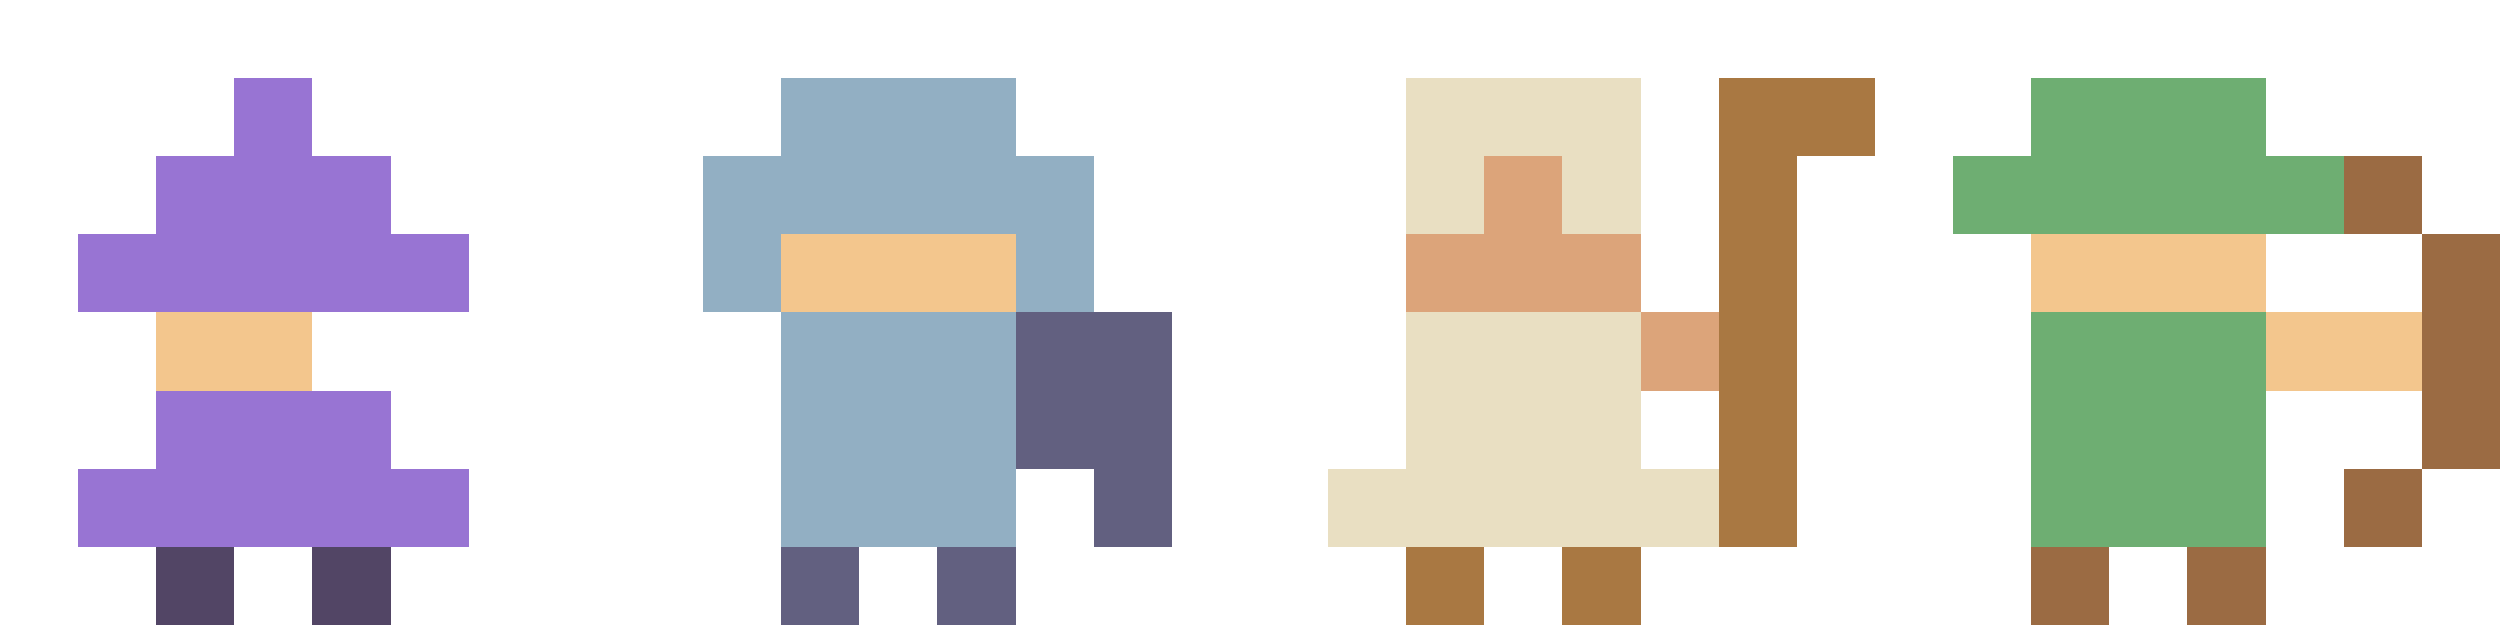
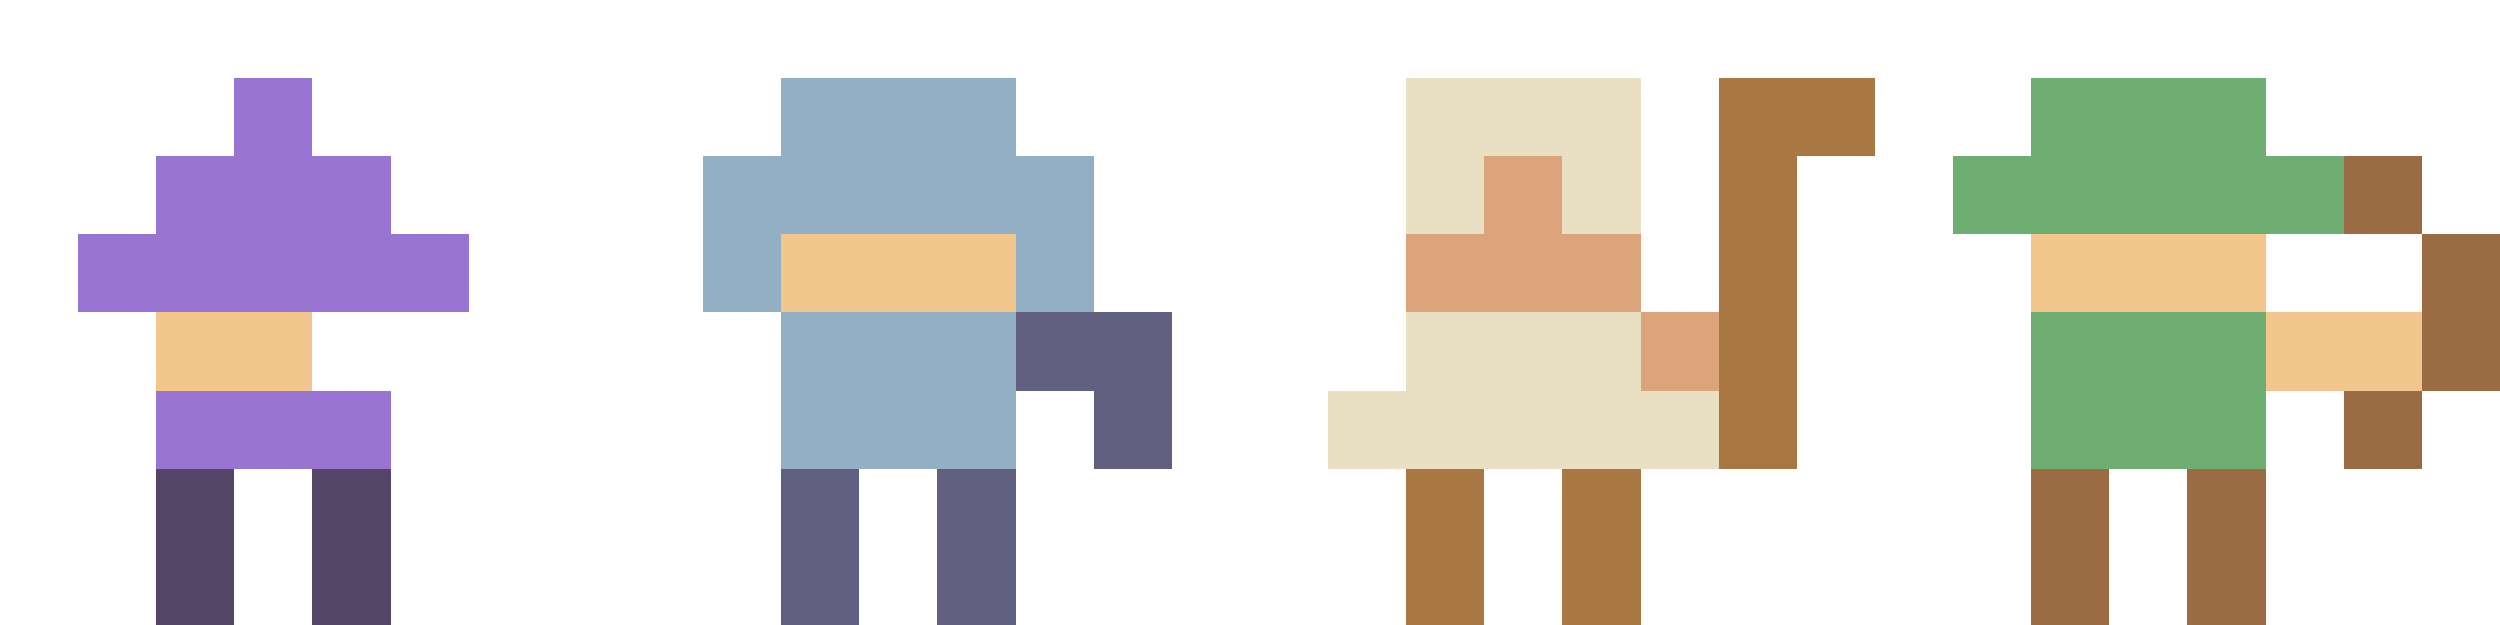
- <svg xmlns="http://www.w3.org/2000/svg" width="32" height="8" viewBox="0 0 32 8" shape-rendering="crispEdges" role="img" aria-label="Dört karakterin renkli hali yan yana">
+ <svg xmlns="http://www.w3.org/2000/svg" width="32" height="8" viewBox="0 0 32 8" shape-rendering="crispEdges" role="img" aria-label="Dört karakterin yürüyüş frame 2">
  <rect x="3" y="1" width="1" height="1" fill="#9874d3" />
  <rect x="10" y="1" width="3" height="1" fill="#92afc3" />
  <rect x="18" y="1" width="3" height="1" fill="#e9dfc2" />
  <rect x="22" y="1" width="2" height="1" fill="#a97842" />
  <rect x="26" y="1" width="3" height="1" fill="#6eae72" />
  <rect x="2" y="2" width="3" height="1" fill="#9874d3" />
  <rect x="9" y="2" width="5" height="1" fill="#92afc3" />
  <rect x="18" y="2" width="1" height="1" fill="#e9dfc2" />
  <rect x="19" y="2" width="1" height="1" fill="#dca47a" />
  <rect x="20" y="2" width="1" height="1" fill="#e9dfc2" />
  <rect x="22" y="2" width="1" height="1" fill="#a97842" />
  <rect x="25" y="2" width="5" height="1" fill="#6eae72" />
  <rect x="30" y="2" width="1" height="1" fill="#9b6b43" />
  <rect x="1" y="3" width="5" height="1" fill="#9874d3" />
  <rect x="9" y="3" width="1" height="1" fill="#92afc3" />
  <rect x="10" y="3" width="3" height="1" fill="#f3c68d" />
  <rect x="13" y="3" width="1" height="1" fill="#92afc3" />
  <rect x="18" y="3" width="3" height="1" fill="#dca47a" />
  <rect x="22" y="3" width="1" height="1" fill="#a97842" />
  <rect x="26" y="3" width="3" height="1" fill="#f3c68d" />
  <rect x="31" y="3" width="1" height="1" fill="#9b6b43" />
  <rect x="2" y="4" width="2" height="1" fill="#f3c68d" />
  <rect x="10" y="4" width="3" height="1" fill="#92afc3" />
  <rect x="13" y="4" width="2" height="1" fill="#626080" />
  <rect x="18" y="4" width="3" height="1" fill="#e9dfc2" />
  <rect x="21" y="4" width="1" height="1" fill="#dca47a" />
  <rect x="22" y="4" width="1" height="1" fill="#a97842" />
  <rect x="26" y="4" width="3" height="1" fill="#6eae72" />
  <rect x="29" y="4" width="2" height="1" fill="#f3c68d" />
  <rect x="31" y="4" width="1" height="1" fill="#9b6b43" />
  <rect x="2" y="5" width="3" height="1" fill="#9874d3" />
  <rect x="10" y="5" width="3" height="1" fill="#92afc3" />
-   <rect x="13" y="5" width="2" height="1" fill="#626080" />
-   <rect x="18" y="5" width="3" height="1" fill="#e9dfc2" />
+   <rect x="14" y="5" width="1" height="1" fill="#626080" />
+   <rect x="17" y="5" width="5" height="1" fill="#e9dfc2" />
  <rect x="22" y="5" width="1" height="1" fill="#a97842" />
  <rect x="26" y="5" width="3" height="1" fill="#6eae72" />
-   <rect x="31" y="5" width="1" height="1" fill="#9b6b43" />
-   <rect x="1" y="6" width="5" height="1" fill="#9874d3" />
-   <rect x="10" y="6" width="3" height="1" fill="#92afc3" />
-   <rect x="14" y="6" width="1" height="1" fill="#626080" />
-   <rect x="17" y="6" width="5" height="1" fill="#e9dfc2" />
-   <rect x="22" y="6" width="1" height="1" fill="#a97842" />
-   <rect x="26" y="6" width="3" height="1" fill="#6eae72" />
-   <rect x="30" y="6" width="1" height="1" fill="#9b6b43" />
+   <rect x="30" y="5" width="1" height="1" fill="#9b6b43" />
+   <rect x="2" y="6" width="1" height="1" fill="#524565" />
+   <rect x="4" y="6" width="1" height="1" fill="#524565" />
+   <rect x="10" y="6" width="1" height="1" fill="#626080" />
+   <rect x="12" y="6" width="1" height="1" fill="#626080" />
+   <rect x="18" y="6" width="1" height="1" fill="#a97842" />
+   <rect x="20" y="6" width="1" height="1" fill="#a97842" />
+   <rect x="26" y="6" width="1" height="1" fill="#9b6b43" />
+   <rect x="28" y="6" width="1" height="1" fill="#9b6b43" />
  <rect x="2" y="7" width="1" height="1" fill="#524565" />
  <rect x="4" y="7" width="1" height="1" fill="#524565" />
  <rect x="10" y="7" width="1" height="1" fill="#626080" />
  <rect x="12" y="7" width="1" height="1" fill="#626080" />
  <rect x="18" y="7" width="1" height="1" fill="#a97842" />
  <rect x="20" y="7" width="1" height="1" fill="#a97842" />
  <rect x="26" y="7" width="1" height="1" fill="#9b6b43" />
  <rect x="28" y="7" width="1" height="1" fill="#9b6b43" />
</svg>
